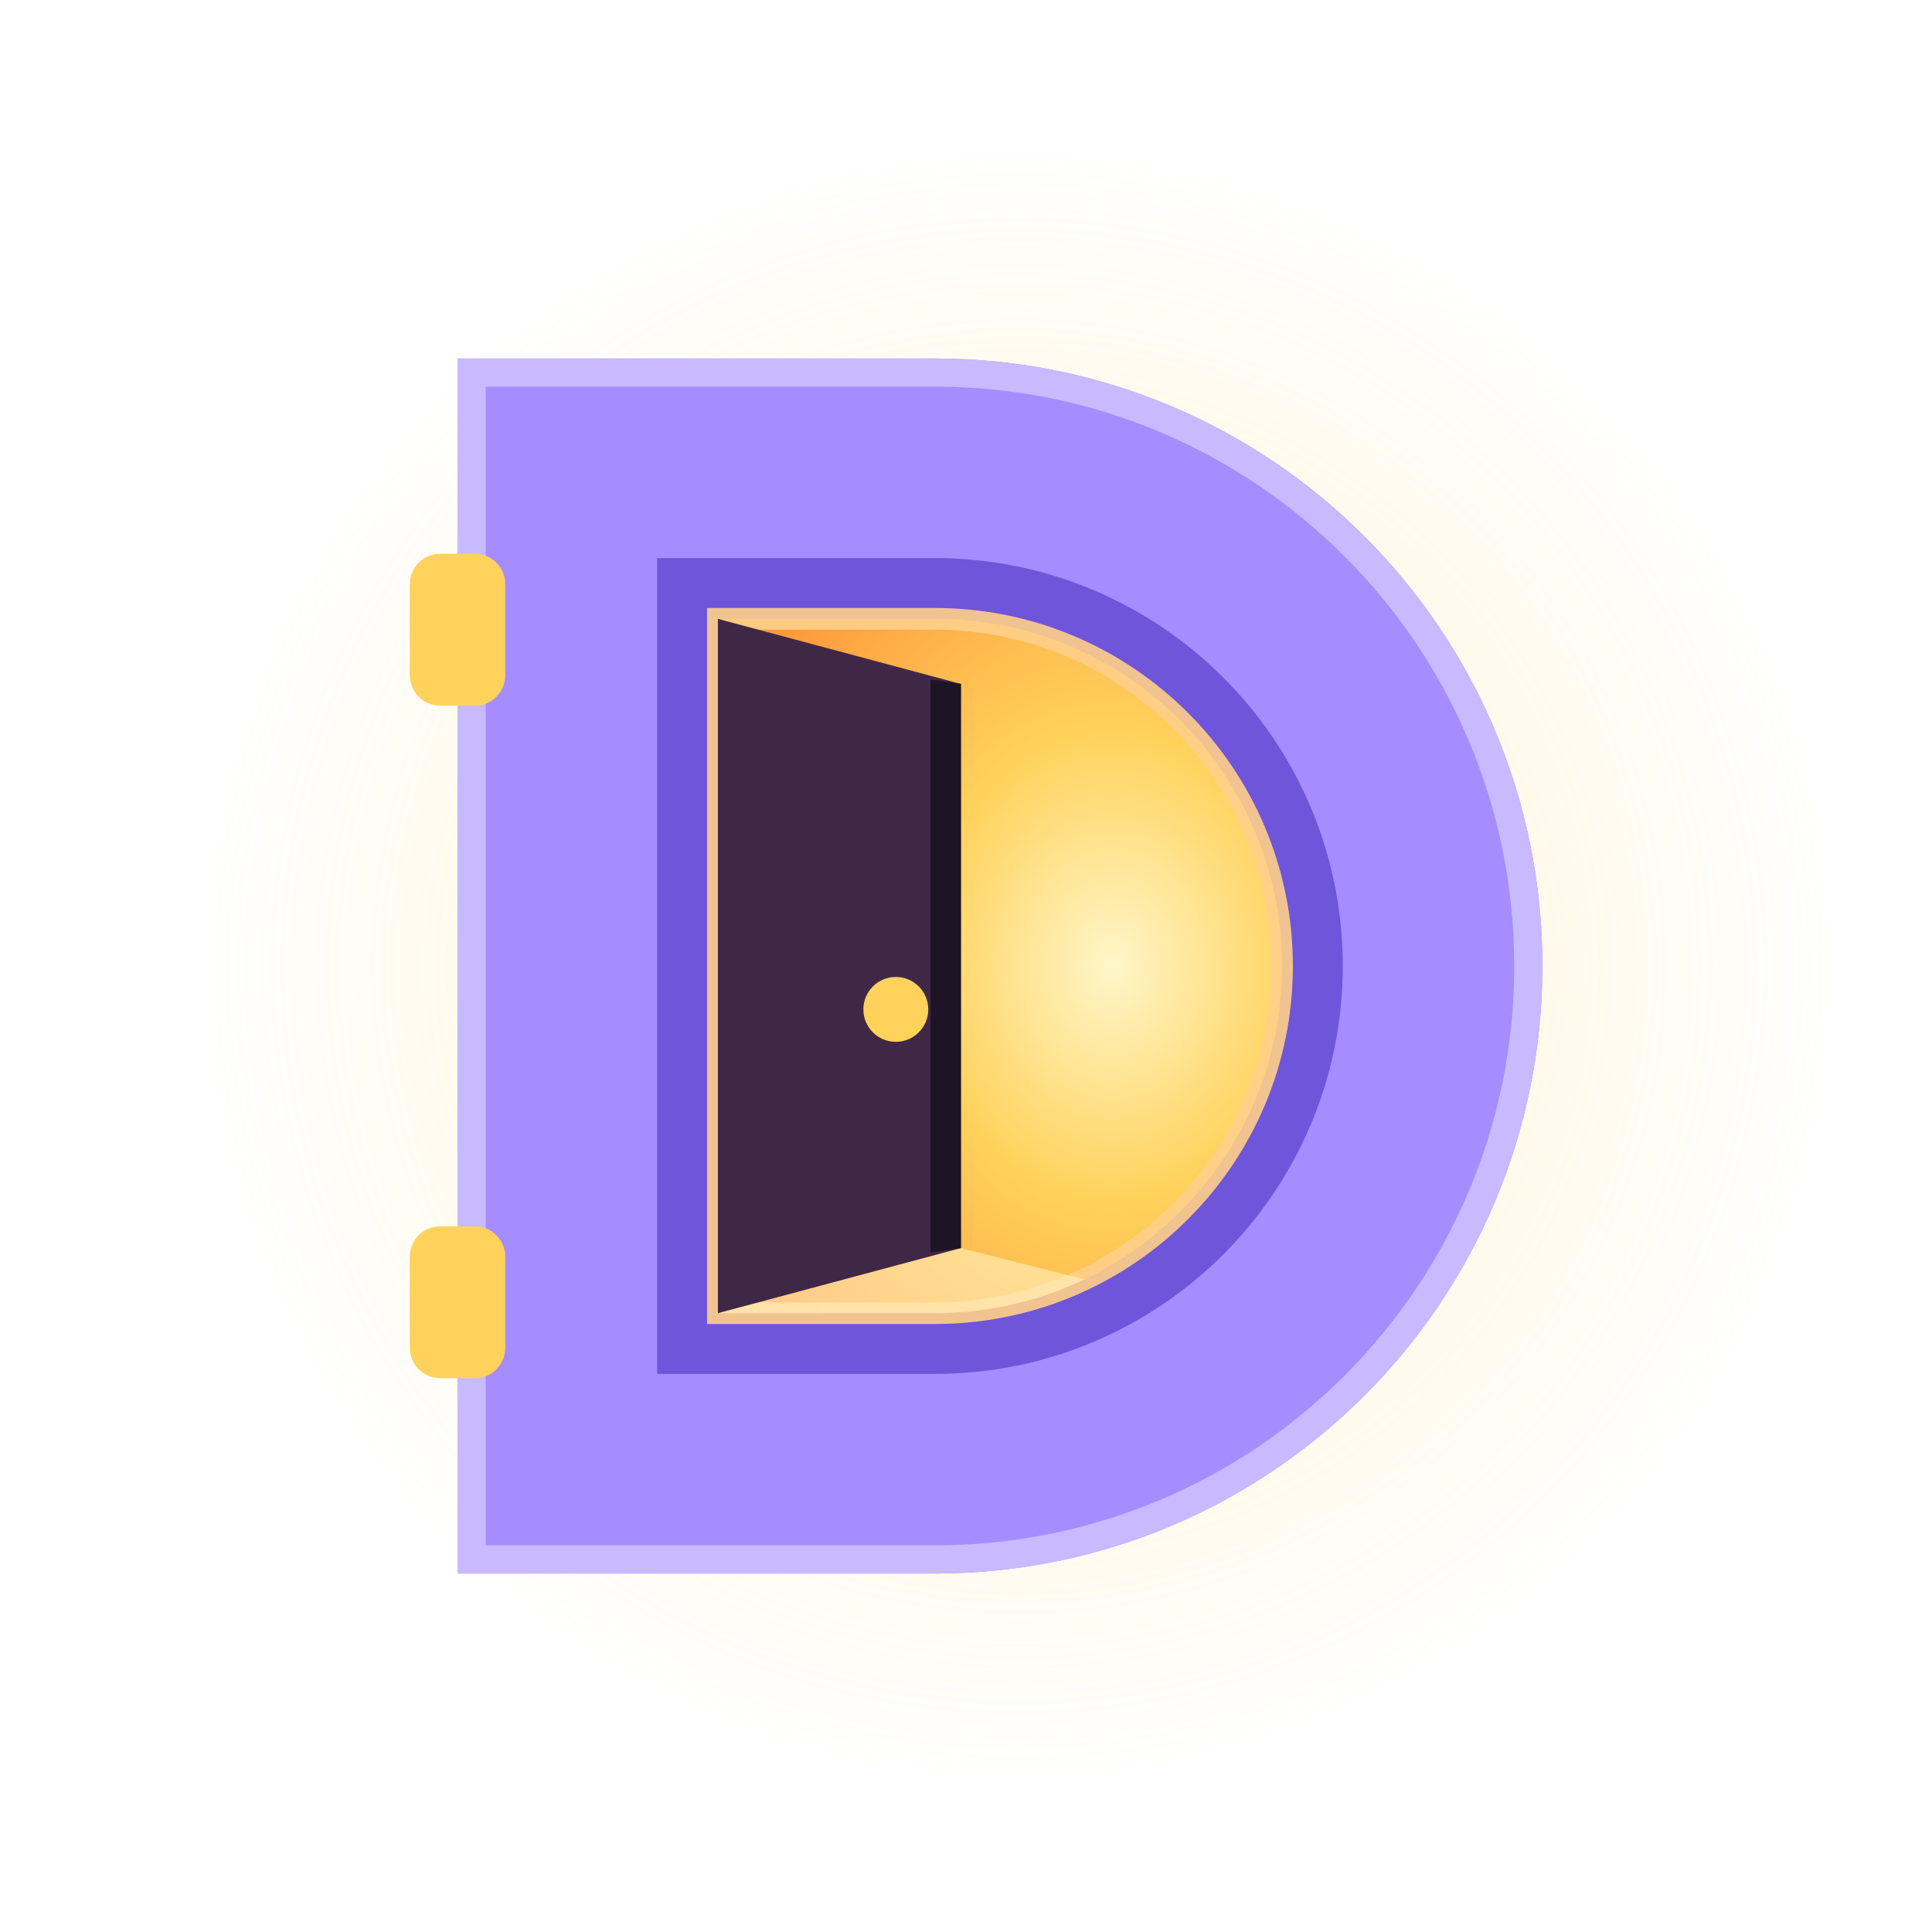
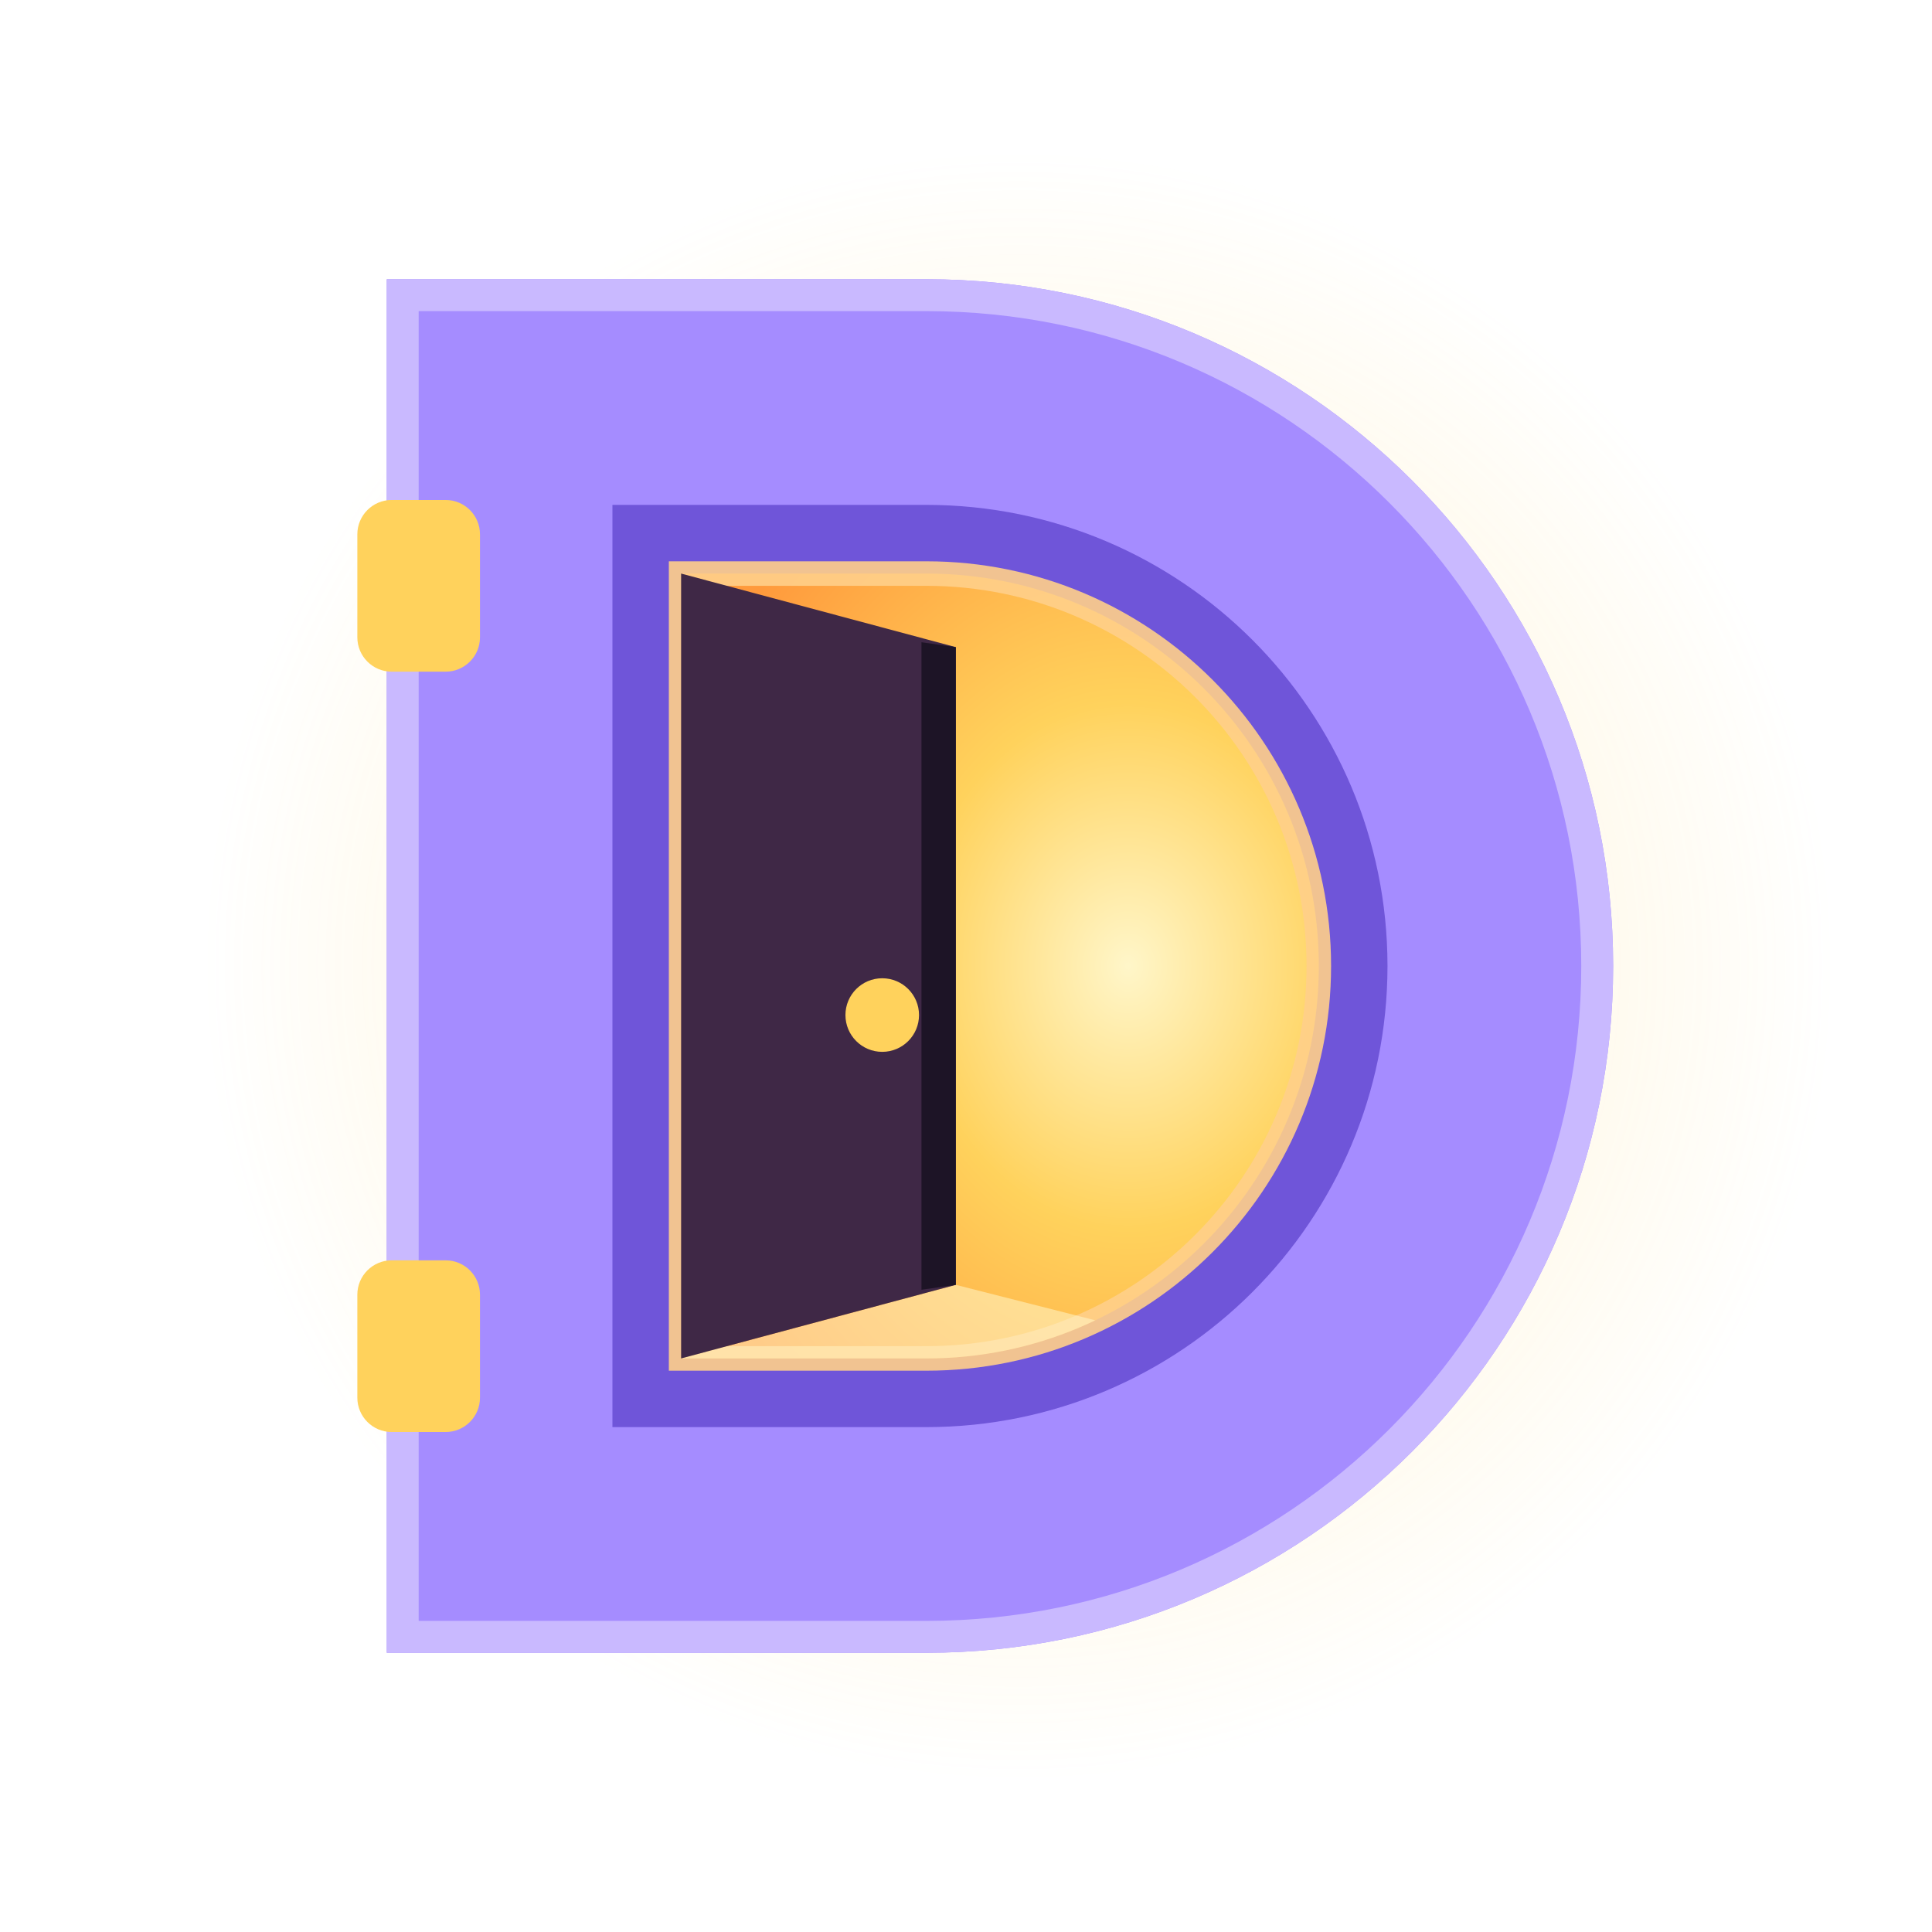
<svg xmlns="http://www.w3.org/2000/svg" width="1024" height="1024" viewBox="0 0 1024 1024">
  <defs>
    <radialGradient id="licht" cx="0.7" cy="0.5" r="0.75">
      <stop offset="0" stop-color="#fff6c9" />
      <stop offset="0.45" stop-color="#ffd25c" />
      <stop offset="1" stop-color="#ff9a3c" />
    </radialGradient>
    <linearGradient id="straal" x1="0" y1="0" x2="1" y2="0">
      <stop offset="0" stop-color="#ffd25c" stop-opacity="0.55" />
      <stop offset="1" stop-color="#ffd25c" stop-opacity="0" />
    </linearGradient>
    <linearGradient id="vloer" x1="0" y1="0" x2="0" y2="1">
      <stop offset="0" stop-color="#ffd25c" stop-opacity="0.5" />
      <stop offset="1" stop-color="#ffd25c" stop-opacity="0" />
    </linearGradient>
    <linearGradient id="vloerdonker" x1="0" y1="0" x2="0" y2="1">
      <stop offset="0" stop-color="#140d1a" stop-opacity="0.5" />
      <stop offset="1" stop-color="#0f0a14" />
    </linearGradient>
    <radialGradient id="gloed" cx="0.5" cy="0.5" r="0.5">
      <stop offset="0" stop-color="#ffd25c" stop-opacity="0.35" />
      <stop offset="1" stop-color="#ffd25c" stop-opacity="0" />
    </radialGradient>
  </defs>
  <circle cx="540" cy="512" r="430" fill="url(#gloed)" />
  <clipPath id="opening1">
-     <path d="M380.5,328.0 H495.5 A184.0,184.0 0 0 1 495.5,696.0 H380.5 Z" />
+     <path d="M361.0,304.0 H491.0 A208.0,208.0 0 0 1 491.0,720.0 H361.0 Z" />
  </clipPath>
-   <path d="M242.5,190.0 H495.5 A322.0,322.0 0 0 1 495.5,834.0 H242.5 Z" fill="#a58cff" />
+   <path d="M205.0,148.0 H491.0 A364.0,364.0 0 0 1 491.0,876.0 H205.0 Z" fill="#a58cff" />
  <clipPath id="dopening1">
-     <path d="M242.5,190.0 H495.5 A322.0,322.0 0 0 1 495.5,834.0 H242.5 Z" />
+     <path d="M205.0,148.0 H491.0 A364.0,364.0 0 0 1 491.0,876.0 H205.0 Z" />
  </clipPath>
-   <path d="M242.5,190.0 H495.5 A322.0,322.0 0 0 1 495.5,834.0 H242.5 Z" fill="none" stroke="#c9b9ff" stroke-width="29.9" clip-path="url(#dopening1)" />
-   <path d="M380.5,328.0 H495.5 A184.0,184.0 0 0 1 495.5,696.0 H380.5 Z" fill="none" stroke="#6f55d9" stroke-width="64.4" clip-path="url(#dopening1)" />
-   <path d="M380.5,328.0 H495.5 A184.0,184.0 0 0 1 495.5,696.0 H380.5 Z" fill="url(#licht)" />
-   <path d="M380.5,328.0 H495.5 A184.0,184.0 0 0 1 495.5,696.0 H380.5 Z" fill="none" stroke="#ffcf8a" stroke-opacity="0.9" stroke-width="11.5" />
-   <path d="M509.3,661.5 L645.0,696.0 L380.5,696.0 Z" fill="#fff6c9" fill-opacity="0.55" clip-path="url(#opening1)" />
-   <path d="M380.5,328.0 L509.3,362.5 L509.3,661.5 L380.5,696.0 Z" fill="#3f2846" />
-   <path d="M493.2,360.2 L509.3,362.5 L509.3,661.5 L493.2,663.8 Z" fill="#1d1426" />
-   <circle cx="474.8" cy="535.0" r="17.2" fill="#ffd25c" />
-   <rect x="217.2" y="293.5" width="50.6" height="80.5" rx="16.1" fill="#ffd25c" />
-   <rect x="217.2" y="650.0" width="50.6" height="80.5" rx="16.1" fill="#ffd25c" />
+   <path d="M205.0,148.0 H491.0 A364.0,364.0 0 0 1 491.0,876.0 H205.0 Z" fill="none" stroke="#c9b9ff" stroke-width="33.8" clip-path="url(#dopening1)" />
+   <path d="M361.0,304.0 H491.0 A208.0,208.0 0 0 1 491.0,720.0 H361.0 Z" fill="none" stroke="#6f55d9" stroke-width="72.8" clip-path="url(#dopening1)" />
+   <path d="M361.0,304.0 H491.0 A208.0,208.0 0 0 1 491.0,720.0 H361.0 Z" fill="url(#licht)" />
+   <path d="M361.0,304.0 H491.0 A208.0,208.0 0 0 1 491.0,720.0 H361.0 Z" fill="none" stroke="#ffcf8a" stroke-opacity="0.9" stroke-width="13.0" />
+   <path d="M506.6,681.0 L660.0,720.0 L361.0,720.0 Z" fill="#fff6c9" fill-opacity="0.55" clip-path="url(#opening1)" />
+   <path d="M361.0,304.0 L506.6,343.0 L506.6,681.0 L361.0,720.0 Z" fill="#3f2846" />
+   <path d="M488.4,340.4 L506.6,343.0 L506.6,681.0 L488.4,683.6 Z" fill="#1d1426" />
+   <circle cx="467.6" cy="538.0" r="19.5" fill="#ffd25c" />
+   <rect x="189.4" y="265.0" width="65.0" height="91.0" rx="18.2" fill="#ffd25c" />
+   <rect x="189.4" y="668.0" width="65.0" height="91.0" rx="18.2" fill="#ffd25c" />
</svg>
